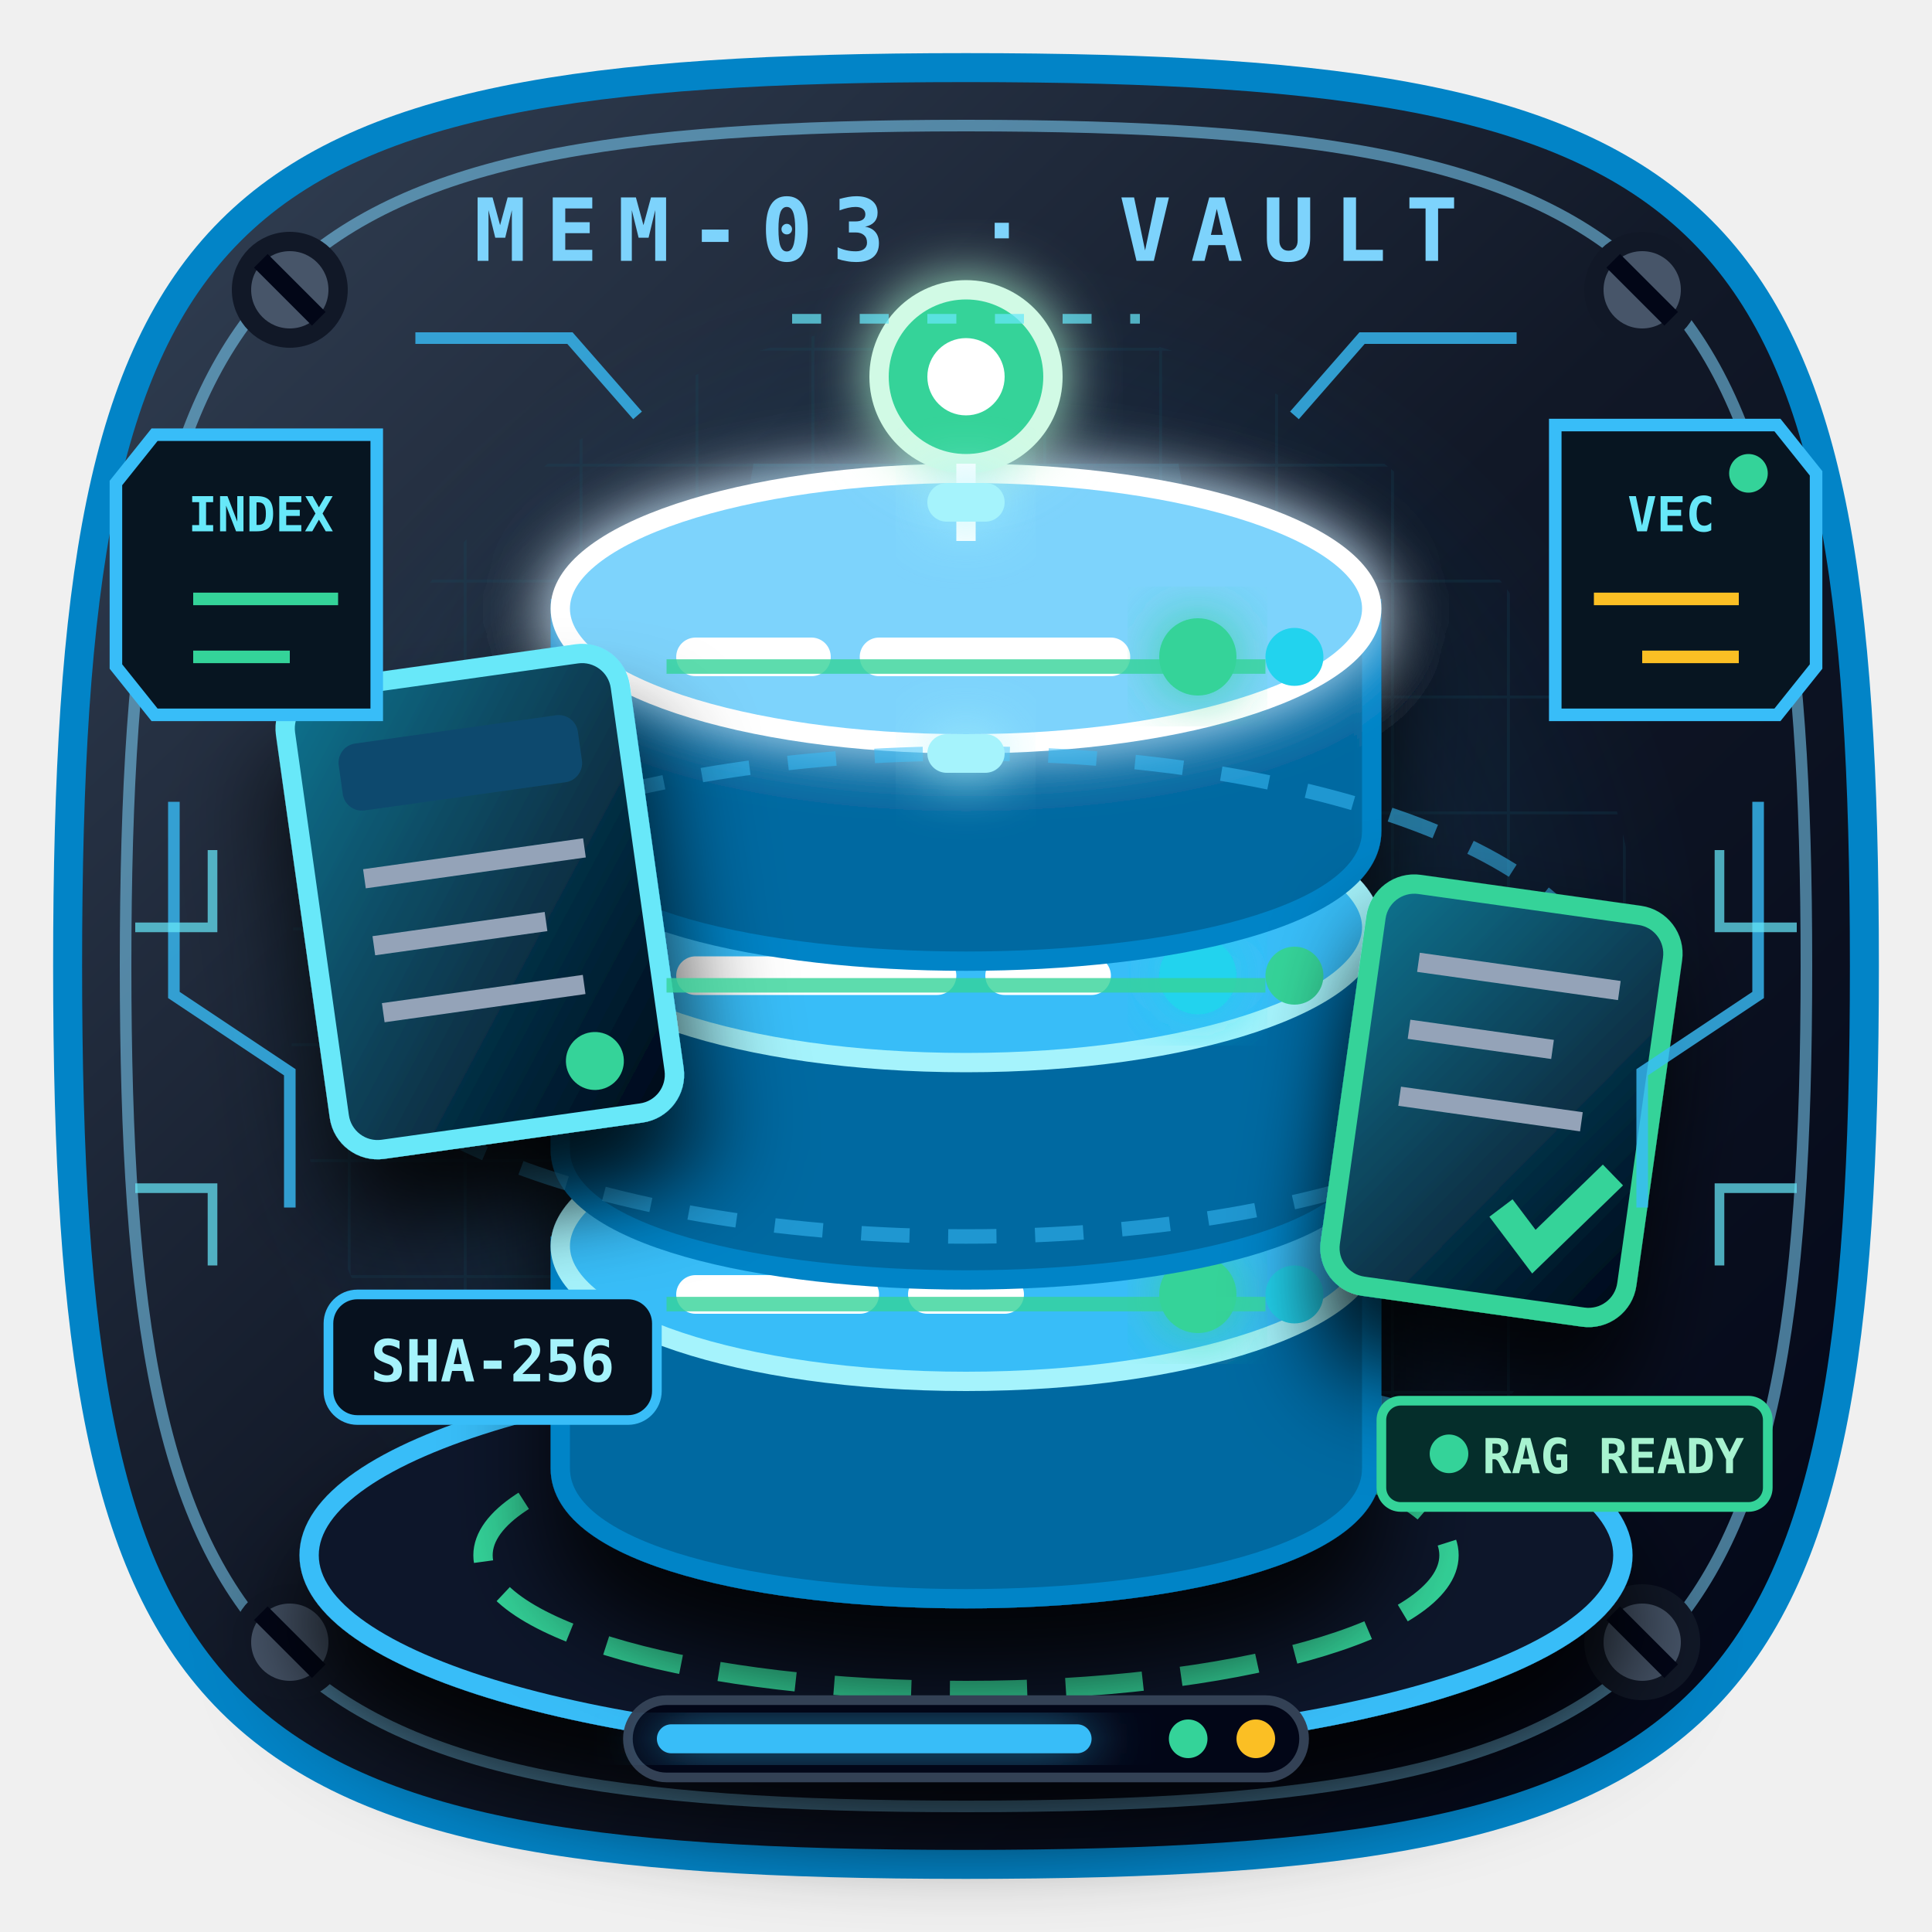
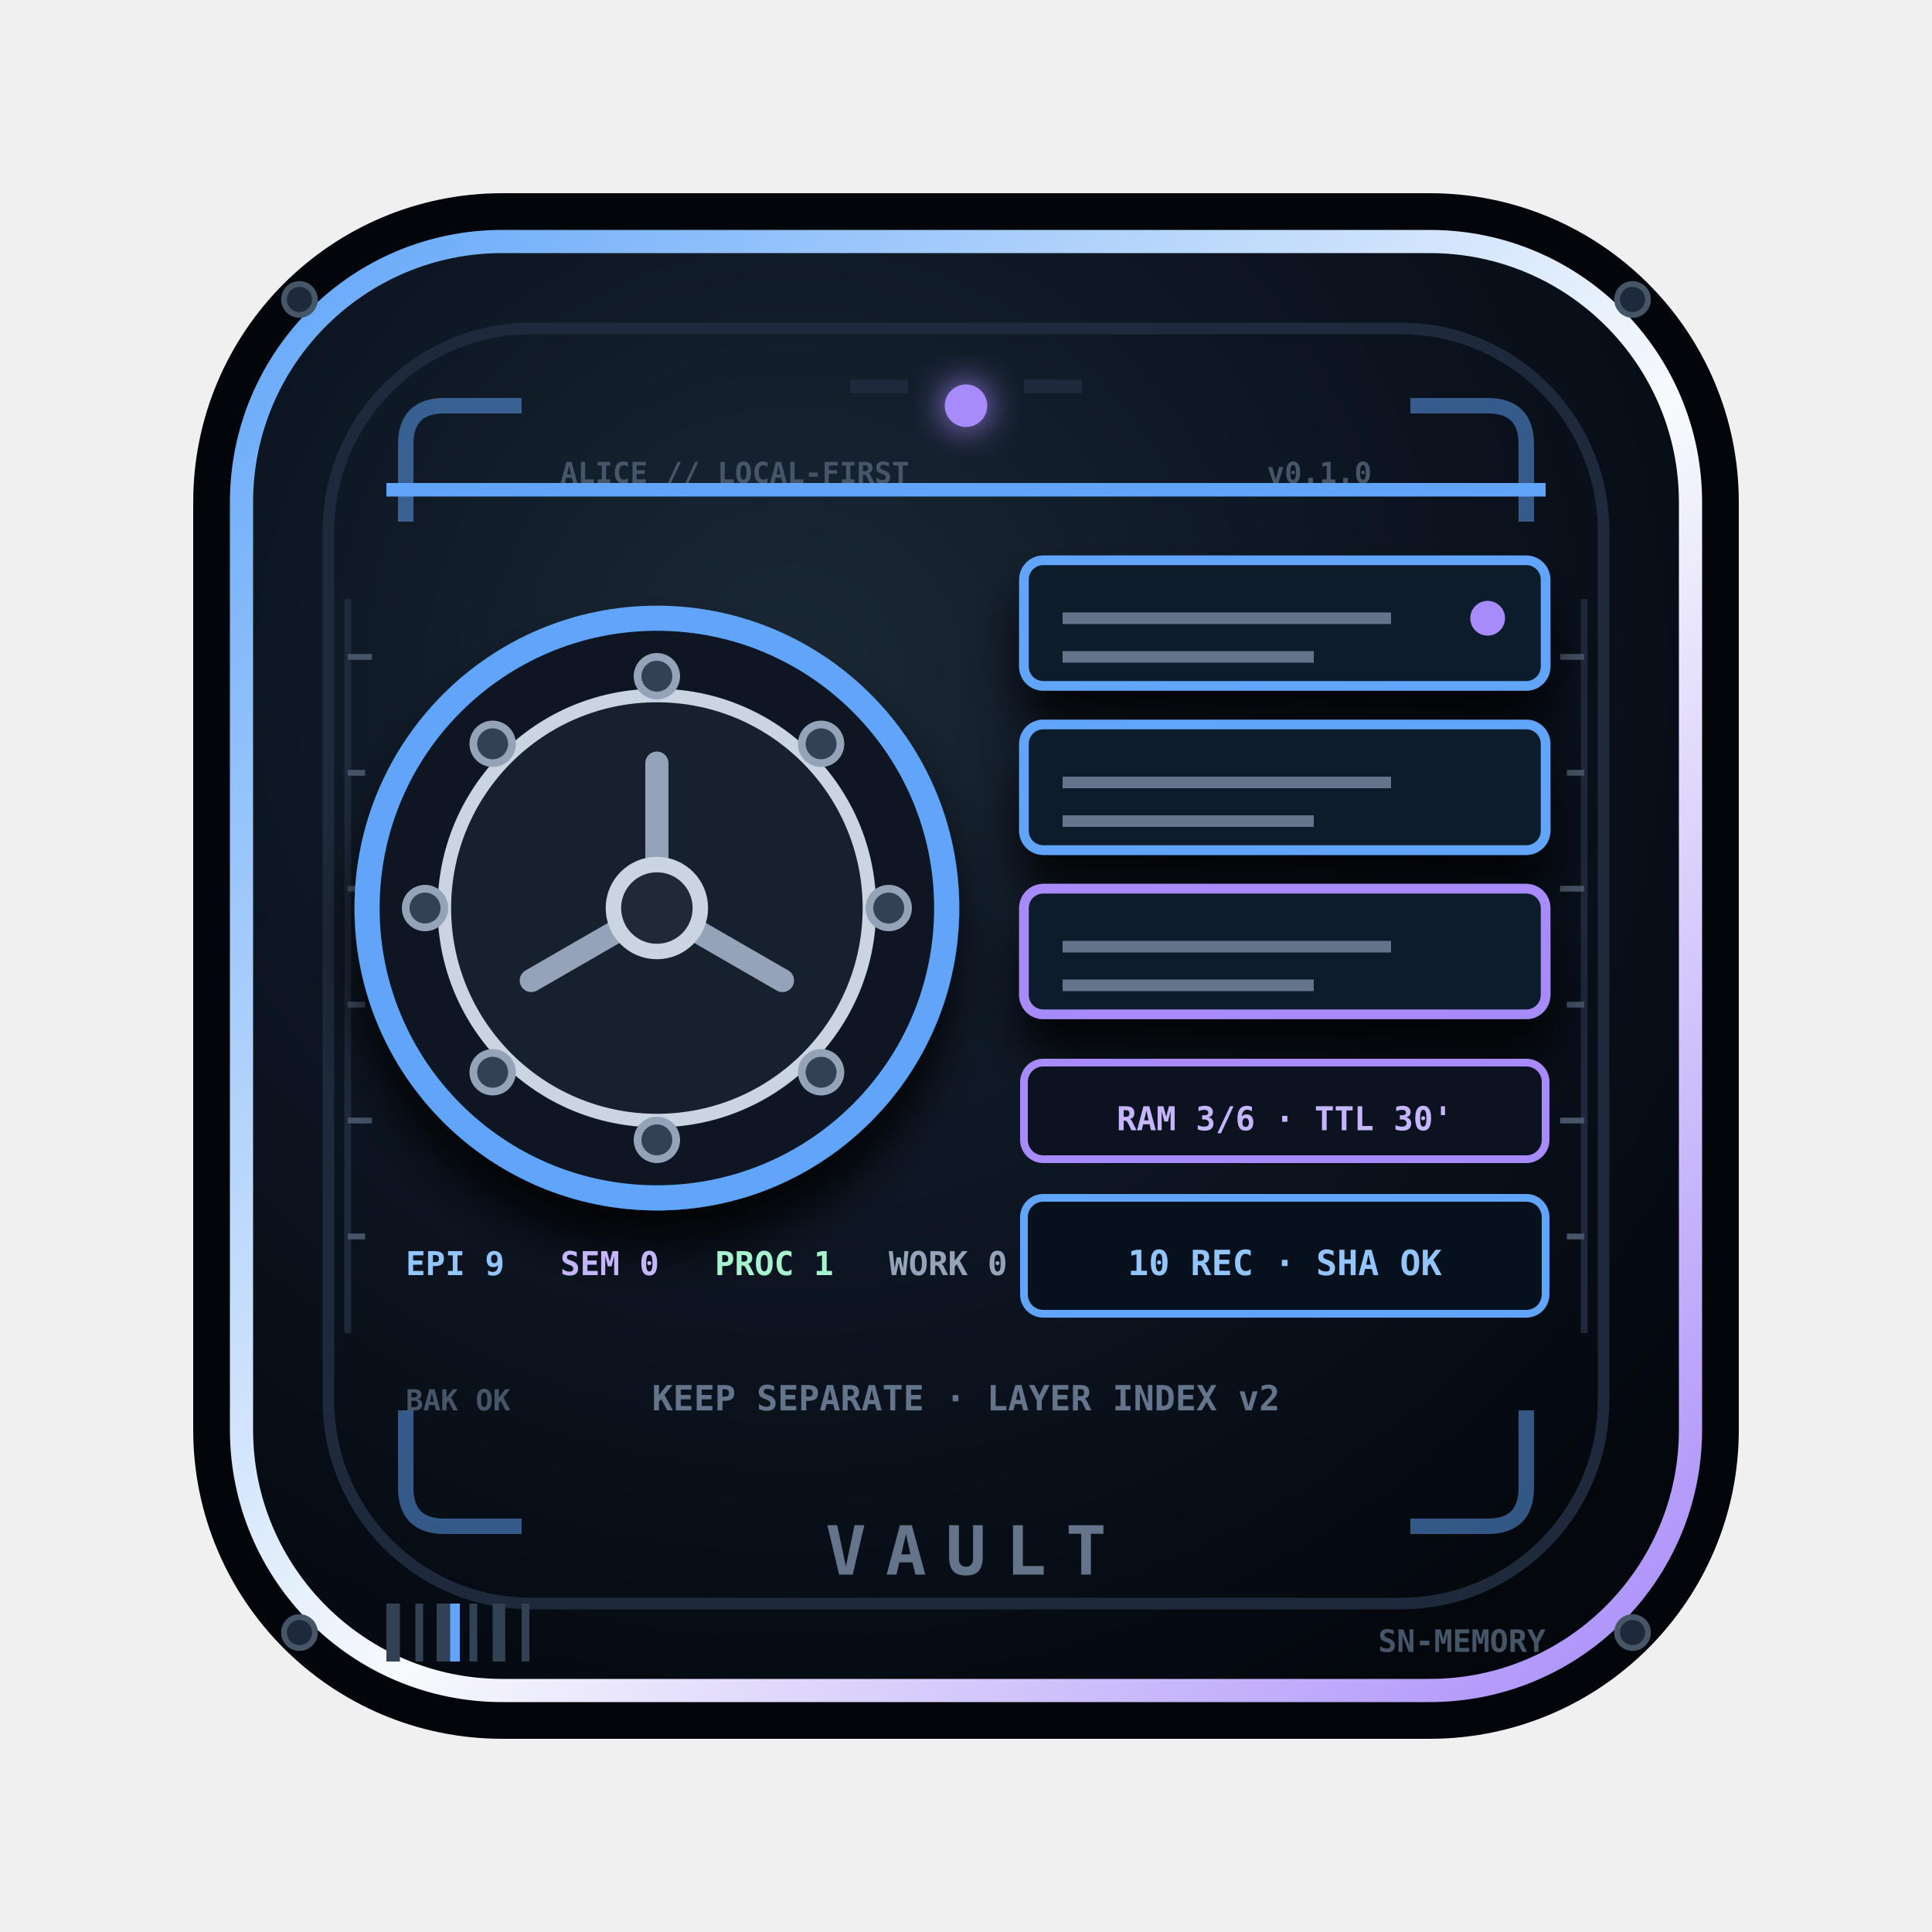
<svg xmlns="http://www.w3.org/2000/svg" viewBox="0 0 200 200" role="img" aria-label="Memoria">
  <style>
-     .m-read-live{animation:mRead 2.6s ease-in-out infinite}.m-orbit-live{animation:mOrbit 3.2s linear infinite}.m-packet-live{animation:mPacket 2s ease-in-out infinite}.m-led-live{animation:mLed 1.3s steps(2,end) infinite}.m-scan-live{animation:mScan 2.7s ease-in-out infinite}
-     @keyframes mRead{50%{opacity:.35;transform:translateY(3px)}}@keyframes mOrbit{to{stroke-dashoffset:-36}}@keyframes mPacket{0%,100%{transform:translateY(-8px);opacity:.15}50%{transform:translateY(12px);opacity:1}}@keyframes mLed{50%{opacity:.25}}@keyframes mScan{0%,100%{transform:translateX(-10px);opacity:.15}50%{transform:translateX(15px);opacity:.95}}
-     @media (prefers-reduced-motion:reduce){.m-read-live,.m-orbit-live,.m-packet-live,.m-led-live,.m-scan-live{animation:none}}
+     .memory-dash{animation:memoryDash 2.8s linear infinite}.memory-blink{animation:memoryBlink 1.6s steps(2,end) infinite}.memory-blink2{animation:memoryBlink 2.3s steps(2,end) .5s infinite}.memory-scan{animation:memoryScan 4.2s ease-in-out infinite}.memory-spin{transform-box:fill-box;transform-origin:50% 50%;animation:memorySpin 16s linear infinite}
+     @keyframes memoryDash{to{stroke-dashoffset:-26}}@keyframes memoryBlink{50%{opacity:.25}}
+     @keyframes memoryScan{0%,100%{y:50px;opacity:.06}50%{y:140px;opacity:.4}}
+     @keyframes memorySpin{to{transform:rotate(360deg)}}
+     @media(prefers-reduced-motion:reduce){.memory-dash,.memory-blink,.memory-blink2,.memory-scan,.memory-spin{animation:none}}
  </style>
  <defs>
-     <linearGradient id="m-frame" x1="12" y1="8" x2="188" y2="192" gradientUnits="userSpaceOnUse">
-       <stop stop-color="#334155" />
-       <stop offset=".5" stop-color="#111827" />
+     <radialGradient id="memory-plate" cx="38%" cy="30%" r="80%">
+       <stop stop-color="#1b2836" />
+       <stop offset=".55" stop-color="#0b1420" />
+       <stop offset="1" stop-color="#04080d" />
+     </radialGradient>
+     <linearGradient id="memory-ga" x1="0" y1="0" x2="1" y2="1">
+       <stop stop-color="#60a5fa" />
+       <stop offset=".55" stop-color="#f8fafc" />
+       <stop offset="1" stop-color="#a78bfa" />
+     </linearGradient>
+     <linearGradient id="memory-gb" x1="0" x2="1">
+       <stop stop-color="#a78bfa" />
+       <stop offset="1" stop-color="#60a5fa" />
+     </linearGradient>
+     <linearGradient id="memory-metal" x1="0" y1="0" x2="1" y2="1">
+       <stop stop-color="#94a3b8" />
+       <stop offset=".35" stop-color="#334155" />
+       <stop offset=".7" stop-color="#111827" />
      <stop offset="1" stop-color="#020617" />
    </linearGradient>
-     <linearGradient id="m-disc" x1="40" y1="0" x2="155" y2="0" gradientUnits="userSpaceOnUse">
-       <stop stop-color="#0369a1" />
-       <stop offset=".32" stop-color="#7dd3fc" />
-       <stop offset=".72" stop-color="#0284c7" />
-       <stop offset="1" stop-color="#075985" />
-     </linearGradient>
-     <linearGradient id="m-card" x1="0" y1="0" x2="1" y2="1">
-       <stop stop-color="#0e7490" />
-       <stop offset="1" stop-color="#020617" />
-     </linearGradient>
-     <radialGradient id="m-field">
-       <stop stop-color="#38bdf8" stop-opacity=".3" />
-       <stop offset="1" stop-color="#0369a1" stop-opacity="0" />
+     <radialGradient id="memory-halo">
+       <stop stop-color="#fff" />
+       <stop offset=".2" stop-color="#60a5fa" />
+       <stop offset=".7" stop-color="#a78bfa" />
+       <stop offset="1" stop-color="#07111d" />
    </radialGradient>
-     <filter id="m-glow" x="-40%" y="-40%" width="180%" height="180%">
-       <feGaussianBlur stdDeviation="3" result="b" />
+     <filter id="memory-shadow" x="-45%" y="-45%" width="190%" height="200%">
+       <feDropShadow dx="0" dy="4" stdDeviation="2.6" flood-color="#000" flood-opacity=".85" />
+     </filter>
+     <filter id="memory-glow" x="-70%" y="-70%" width="240%" height="240%">
+       <feGaussianBlur stdDeviation="1.8" result="b" />
      <feMerge>
        <feMergeNode in="b" />
        <feMergeNode in="SourceGraphic" />
      </feMerge>
    </filter>
-     <filter id="m-shadow" x="-30%" y="-30%" width="160%" height="180%">
-       <feDropShadow dx="0" dy="7" stdDeviation="5" flood-color="#000" flood-opacity=".85" />
-     </filter>
-     <pattern id="m-grid" width="12" height="12" patternUnits="userSpaceOnUse">
-       <path d="M12 0H0v12" fill="none" stroke="#164e63" stroke-width=".6" opacity=".5" />
-     </pattern>
  </defs>
-   <path d="M100 7c79 0 93 14 93 93s-14 93-93 93S7 179 7 100 21 7 100 7Z" fill="url(#m-frame)" stroke="#0284c7" stroke-width="3" />
-   <path d="M100 13c73 0 87 14 87 87s-14 87-87 87-87-14-87-87 14-87 87-87Z" fill="none" stroke="#7dd3fc" stroke-width="1.2" opacity=".55" />
-   <circle cx="100" cy="103" r="76" fill="url(#m-field)" />
-   <circle cx="100" cy="103" r="70" fill="url(#m-grid)" opacity=".4" />
-   <g fill="#475569" stroke="#111827" stroke-width="2">
-     <circle cx="30" cy="30" r="5" />
-     <circle cx="170" cy="30" r="5" />
-     <circle cx="30" cy="170" r="5" />
-     <circle cx="170" cy="170" r="5" />
+   <rect x="20" y="20" width="160" height="160" rx="32" fill="#02050a" />
+   <rect x="25" y="25" width="150" height="150" rx="27" fill="url(#memory-plate)" stroke="url(#memory-ga)" stroke-width="2.4" />
+   <rect x="34" y="34" width="132" height="132" rx="21" fill="none" stroke="#1e293b" stroke-width="1.2" />
+   <path d="M42 54v-8q0-4 4-4h8M158 54v-8q0-4-4-4h-8M42 146v8q0 4 4 4h8M158 146v8q0 4-4 4h-8" fill="none" stroke="#60a5fa" stroke-width="1.6" opacity=".5" />
+   <g fill="#1e293b" stroke="#475569" stroke-width=".6">
+     <circle cx="31" cy="31" r="1.6" />
+     <circle cx="169" cy="31" r="1.6" />
+     <circle cx="31" cy="169" r="1.6" />
+     <circle cx="169" cy="169" r="1.6" />
  </g>
-   <g stroke="#020617" stroke-width="2">
-     <path d="m27 27 6 6m134-6 6 6M27 167l6 6m134-6 6 6" />
+   <path d="M88 40h6M106 40h6" stroke="#1e293b" stroke-width="1.4" />
+   <g font-family="Consolas,monospace" font-weight="900">
+     <text x="58" y="50" fill="#475569" font-size="3">ALICE // LOCAL-FIRST</text>
+     <text x="142" y="50" fill="#475569" font-size="3" text-anchor="end">v0.1.0</text>
  </g>
-   <text x="100" y="27" fill="#7dd3fc" font-family="Consolas,monospace" font-size="9" font-weight="900" text-anchor="middle" letter-spacing="2">MEM-03 · VAULT</text>
-   <ellipse cx="100" cy="161" rx="68" ry="20" fill="#0f172a" stroke="#38bdf8" stroke-width="2" filter="url(#m-shadow)" />
-   <ellipse cx="100" cy="161" rx="50" ry="14" fill="none" stroke="#34d399" stroke-width="2" stroke-dasharray="8 4" />
-   <path d="m60 153 18-105h44l18 105Z" fill="#38bdf8" opacity=".1" />
-   <g filter="url(#m-shadow)">
-     <g transform="translate(100 129)">
-       <path d="M-42 0v23c0 18 84 18 84 0V0Z" fill="url(#m-disc)" stroke="#0284c7" stroke-width="2" />
-       <ellipse rx="42" ry="14" fill="#38bdf8" stroke="#a5f3fc" stroke-width="2" />
-       <path d="M-28 5h17m7 0h8" stroke="#fff" stroke-width="4" stroke-linecap="round" />
-       <circle cx="24" cy="5" r="4" fill="#34d399" filter="url(#m-glow)" />
-       <circle cx="34" cy="5" r="3" fill="#22d3ee" />
-     </g>
-     <g transform="translate(100 96)">
-       <path d="M-42 0v23c0 18 84 18 84 0V0Z" fill="url(#m-disc)" stroke="#0284c7" stroke-width="2" />
-       <ellipse rx="42" ry="14" fill="#38bdf8" stroke="#a5f3fc" stroke-width="2" />
-       <path d="M-28 5h25m7 0h9" stroke="#fff" stroke-width="4" stroke-linecap="round" />
-       <circle cx="24" cy="5" r="4" fill="#22d3ee" filter="url(#m-glow)" />
-       <circle cx="34" cy="5" r="3" fill="#34d399" />
-     </g>
-     <g transform="translate(100 63)">
-       <path d="M-42 0v23c0 18 84 18 84 0V0Z" fill="url(#m-disc)" stroke="#0284c7" stroke-width="2" />
-       <ellipse rx="42" ry="14" fill="#7dd3fc" stroke="#fff" stroke-width="2" filter="url(#m-glow)" />
-       <path d="M-28 5h12m7 0h24" stroke="#fff" stroke-width="4" stroke-linecap="round" />
-       <circle cx="24" cy="5" r="4" fill="#34d399" filter="url(#m-glow)" />
-       <circle cx="34" cy="5" r="3" fill="#22d3ee" />
-     </g>
+   <path d="M36 62v76M164 62v76" stroke="#1e293b" stroke-width=".7" />
+   <path d="M36 68h2.5M36 80h1.8M36 92h2.5M36 104h1.8M36 116h2.5M36 128h1.8M164 68h-2.5M164 80h-1.8M164 92h-2.5M164 104h-1.8M164 116h-2.5M164 128h-1.8" stroke="#475569" stroke-width=".6" />
+   <circle class="memory-blink" cx="100" cy="42" r="2.2" fill="#a78bfa" filter="url(#memory-glow)" />
+   <g filter="url(#memory-shadow)">
+     <circle cx="68" cy="94" r="30" fill="#0b1420" stroke="#60a5fa" stroke-width="2.6" />
  </g>
-   <circle cx="100" cy="39" r="9" fill="#34d399" stroke="#d1fae5" stroke-width="2" filter="url(#m-glow)" />
-   <circle cx="100" cy="39" r="4" fill="#fff" />
-   <path d="M100 48v9" stroke="#fff" stroke-width="2" stroke-dasharray="3 2" />
-   <ellipse class="m-orbit-live" cx="100" cy="103" rx="66" ry="25" fill="none" stroke="#38bdf8" stroke-width="1.5" stroke-dasharray="5 4" opacity=".55" />
-   <g transform="translate(29 72) rotate(-8)" filter="url(#m-shadow)">
-     <rect width="35" height="48" rx="4" fill="url(#m-card)" stroke="#67e8f9" stroke-width="2" />
-     <rect x="5" y="6" width="25" height="7" rx="2" fill="#0c4a6e" />
-     <path d="M6 20h23M6 27h18M6 34h21" stroke="#94a3b8" stroke-width="2" />
-     <circle cx="27" cy="42" r="3" fill="#34d399" />
+   <circle cx="68" cy="94" r="22" fill="#16202e" stroke="#cbd5e1" stroke-width="1.4" />
+   <g stroke="#94a3b8" stroke-width="2.4" stroke-linecap="round">
+     <path d="M68 94V79M68 94l13 7.5M68 94l-13 7.5" />
  </g>
-   <g transform="translate(143 91) rotate(8)" filter="url(#m-shadow)">
-     <rect width="31" height="42" rx="4" fill="url(#m-card)" stroke="#34d399" stroke-width="2" />
-     <path d="M5 8h21M5 15h15M5 22h19" stroke="#94a3b8" stroke-width="2" />
-     <path d="m17 32 4 4 7-9" fill="none" stroke="#34d399" stroke-width="3" />
+   <circle cx="68" cy="94" r="4.5" fill="#1f2937" stroke="#cbd5e1" stroke-width="1.6" />
+   <g fill="#334155" stroke="#94a3b8" stroke-width=".8">
+     <circle cx="68" cy="70" r="2" />
+     <circle cx="85" cy="77" r="2" />
+     <circle cx="92" cy="94" r="2" />
+     <circle cx="85" cy="111" r="2" />
+     <circle cx="68" cy="118" r="2" />
+     <circle cx="51" cy="111" r="2" />
+     <circle cx="44" cy="94" r="2" />
+     <circle cx="51" cy="77" r="2" />
  </g>
-   <g transform="translate(34 134)">
-     <rect width="34" height="13" rx="3" fill="#07111e" stroke="#38bdf8" />
-     <text x="17" y="9" fill="#a5f3fc" font-family="Consolas,monospace" font-size="6" font-weight="900" text-anchor="middle">SHA-256</text>
+   <g filter="url(#memory-shadow)">
+     <rect x="106" y="58" width="54" height="13" rx="2" fill="#101c2b" stroke="#60a5fa" />
+     <rect x="106" y="75" width="54" height="13" rx="2" fill="#101c2b" stroke="#60a5fa" />
+     <rect x="106" y="92" width="54" height="13" rx="2" fill="#101c2b" stroke="#a78bfa" />
  </g>
-   <g class="m-packet-live" fill="#a5f3fc" filter="url(#m-glow)">
-     <rect x="96" y="50" width="8" height="4" rx="2" />
-     <rect x="96" y="76" width="8" height="4" rx="2" />
+   <path d="M110 64h34M110 68h26M110 81h34M110 85h26M110 98h34M110 102h26" stroke="#64748b" stroke-width="1.2" />
+   <circle class="memory-blink" cx="154" cy="64" r="1.8" fill="#a78bfa" />
+   <g font-family="Consolas,monospace" font-weight="900" font-size="3.4">
+     <rect x="106" y="110" width="54" height="10" rx="2" fill="#0b1320" stroke="#a78bfa" stroke-width=".8" />
+     <text x="133" y="117" fill="#c4b5fd" text-anchor="middle">RAM 3/6 · TTL 30'</text>
  </g>
-   <g class="m-scan-live" stroke="#34d399" stroke-width="1.5" opacity=".8">
-     <path d="M69 69h62M69 102h62M69 135h62" />
+   <g font-family="Consolas,monospace" font-weight="900" font-size="3.4">
+     <text x="42" y="132" fill="#93c5fd">EPI 9</text>
+     <text x="58" y="132" fill="#c4b5fd">SEM 0</text>
+     <text x="74" y="132" fill="#a7f3d0">PROC 1</text>
+     <text x="92" y="132" fill="#94a3b8">WORK 0</text>
  </g>
-   <g fill="#071521" stroke="#38bdf8" stroke-width="1.3" font-family="Consolas,monospace" font-size="5" font-weight="900">
-     <path d="M16 45h23v29H16l-4-5V50Z" />
-     <text x="27" y="55" fill="#67e8f9" stroke="none" text-anchor="middle">INDEX</text>
-     <path d="M20 62h15m-15 6h10" stroke="#34d399" />
-     <path d="M161 44h23l4 5v20l-4 5h-23Z" />
-     <text x="173" y="55" fill="#67e8f9" stroke="none" text-anchor="middle">VEC</text>
-     <path d="M165 62h15m-10 6h10" stroke="#fbbf24" />
-     <circle class="m-led-live" cx="181" cy="49" r="2" fill="#34d399" stroke="none" />
+   <g font-family="Consolas,monospace" font-weight="900">
+     <rect x="106" y="124" width="54" height="12" rx="2" fill="#07111e" stroke="#60a5fa" stroke-width=".8" />
+     <text x="133" y="132" fill="#93c5fd" font-size="3.6" text-anchor="middle">10 REC · SHA OK</text>
  </g>
-   <g fill="none" stroke="#38bdf8" stroke-width="1.2" opacity=".8">
-     <path d="M18 83v20l12 8v14" />
-     <path d="M182 83v20l-12 8v14" />
-     <path d="M43 35h16l7 8m91-8h-16l-7 8" />
+   <g font-family="Consolas,monospace" font-weight="900">
+     <text x="42" y="146" fill="#475569" font-size="3">BAK OK</text>
+     <text x="100" y="146" fill="#64748b" font-size="3.6" text-anchor="middle">KEEP SEPARATE · LAYER INDEX v2</text>
  </g>
-   <g transform="translate(143 145)" font-family="Consolas,monospace" font-size="5" font-weight="900">
-     <rect width="40" height="11" rx="2" fill="#052e2b" stroke="#34d399" />
-     <circle cx="7" cy="5.5" r="2" fill="#34d399" />
-     <text x="24" y="7.5" fill="#a7f3d0" text-anchor="middle">RAG READY</text>
+   <rect class="memory-scan" x="40" y="50" width="120" height="1.4" fill="#60a5fa" />
+   <g fill="#334155">
+     <rect x="40" y="166" width="1.4" height="6" />
+     <rect x="43" y="166" width=".8" height="6" />
+     <rect x="45.2" y="166" width="1.8" height="6" />
+     <rect x="48.6" y="166" width=".8" height="6" />
+     <rect x="51" y="166" width="1.3" height="6" />
+     <rect x="54" y="166" width=".8" height="6" />
  </g>
-   <g fill="none" stroke="#67e8f9" stroke-width="1" opacity=".72">
-     <path d="M14 96h8v-8m-8 35h8v8m164-35h-8v-8m8 35h-8v8" />
-     <path class="m-orbit-live" d="M82 33h36" stroke-dasharray="3 4" />
+   <rect x="46.6" y="166" width="1" height="6" fill="#60a5fa" />
+   <g font-family="Consolas,monospace" font-weight="900">
+     <text x="160" y="171" fill="#475569" font-size="3.2" text-anchor="end">SN-MEMORY</text>
  </g>
-   <g transform="translate(65 176)">
-     <rect width="70" height="8" rx="4" fill="#020617" stroke="#334155" />
-     <rect x="3" y="2.5" width="45" height="3" rx="1.5" fill="#38bdf8" filter="url(#m-glow)" />
-     <circle cx="58" cy="4" r="2" fill="#34d399" />
-     <circle cx="65" cy="4" r="2" fill="#fbbf24" />
+   <g font-family="Consolas,monospace" font-weight="900">
+     <text x="100" y="163" fill="#64748b" font-size="7" text-anchor="middle" letter-spacing="2">VAULT</text>
  </g>
</svg>
